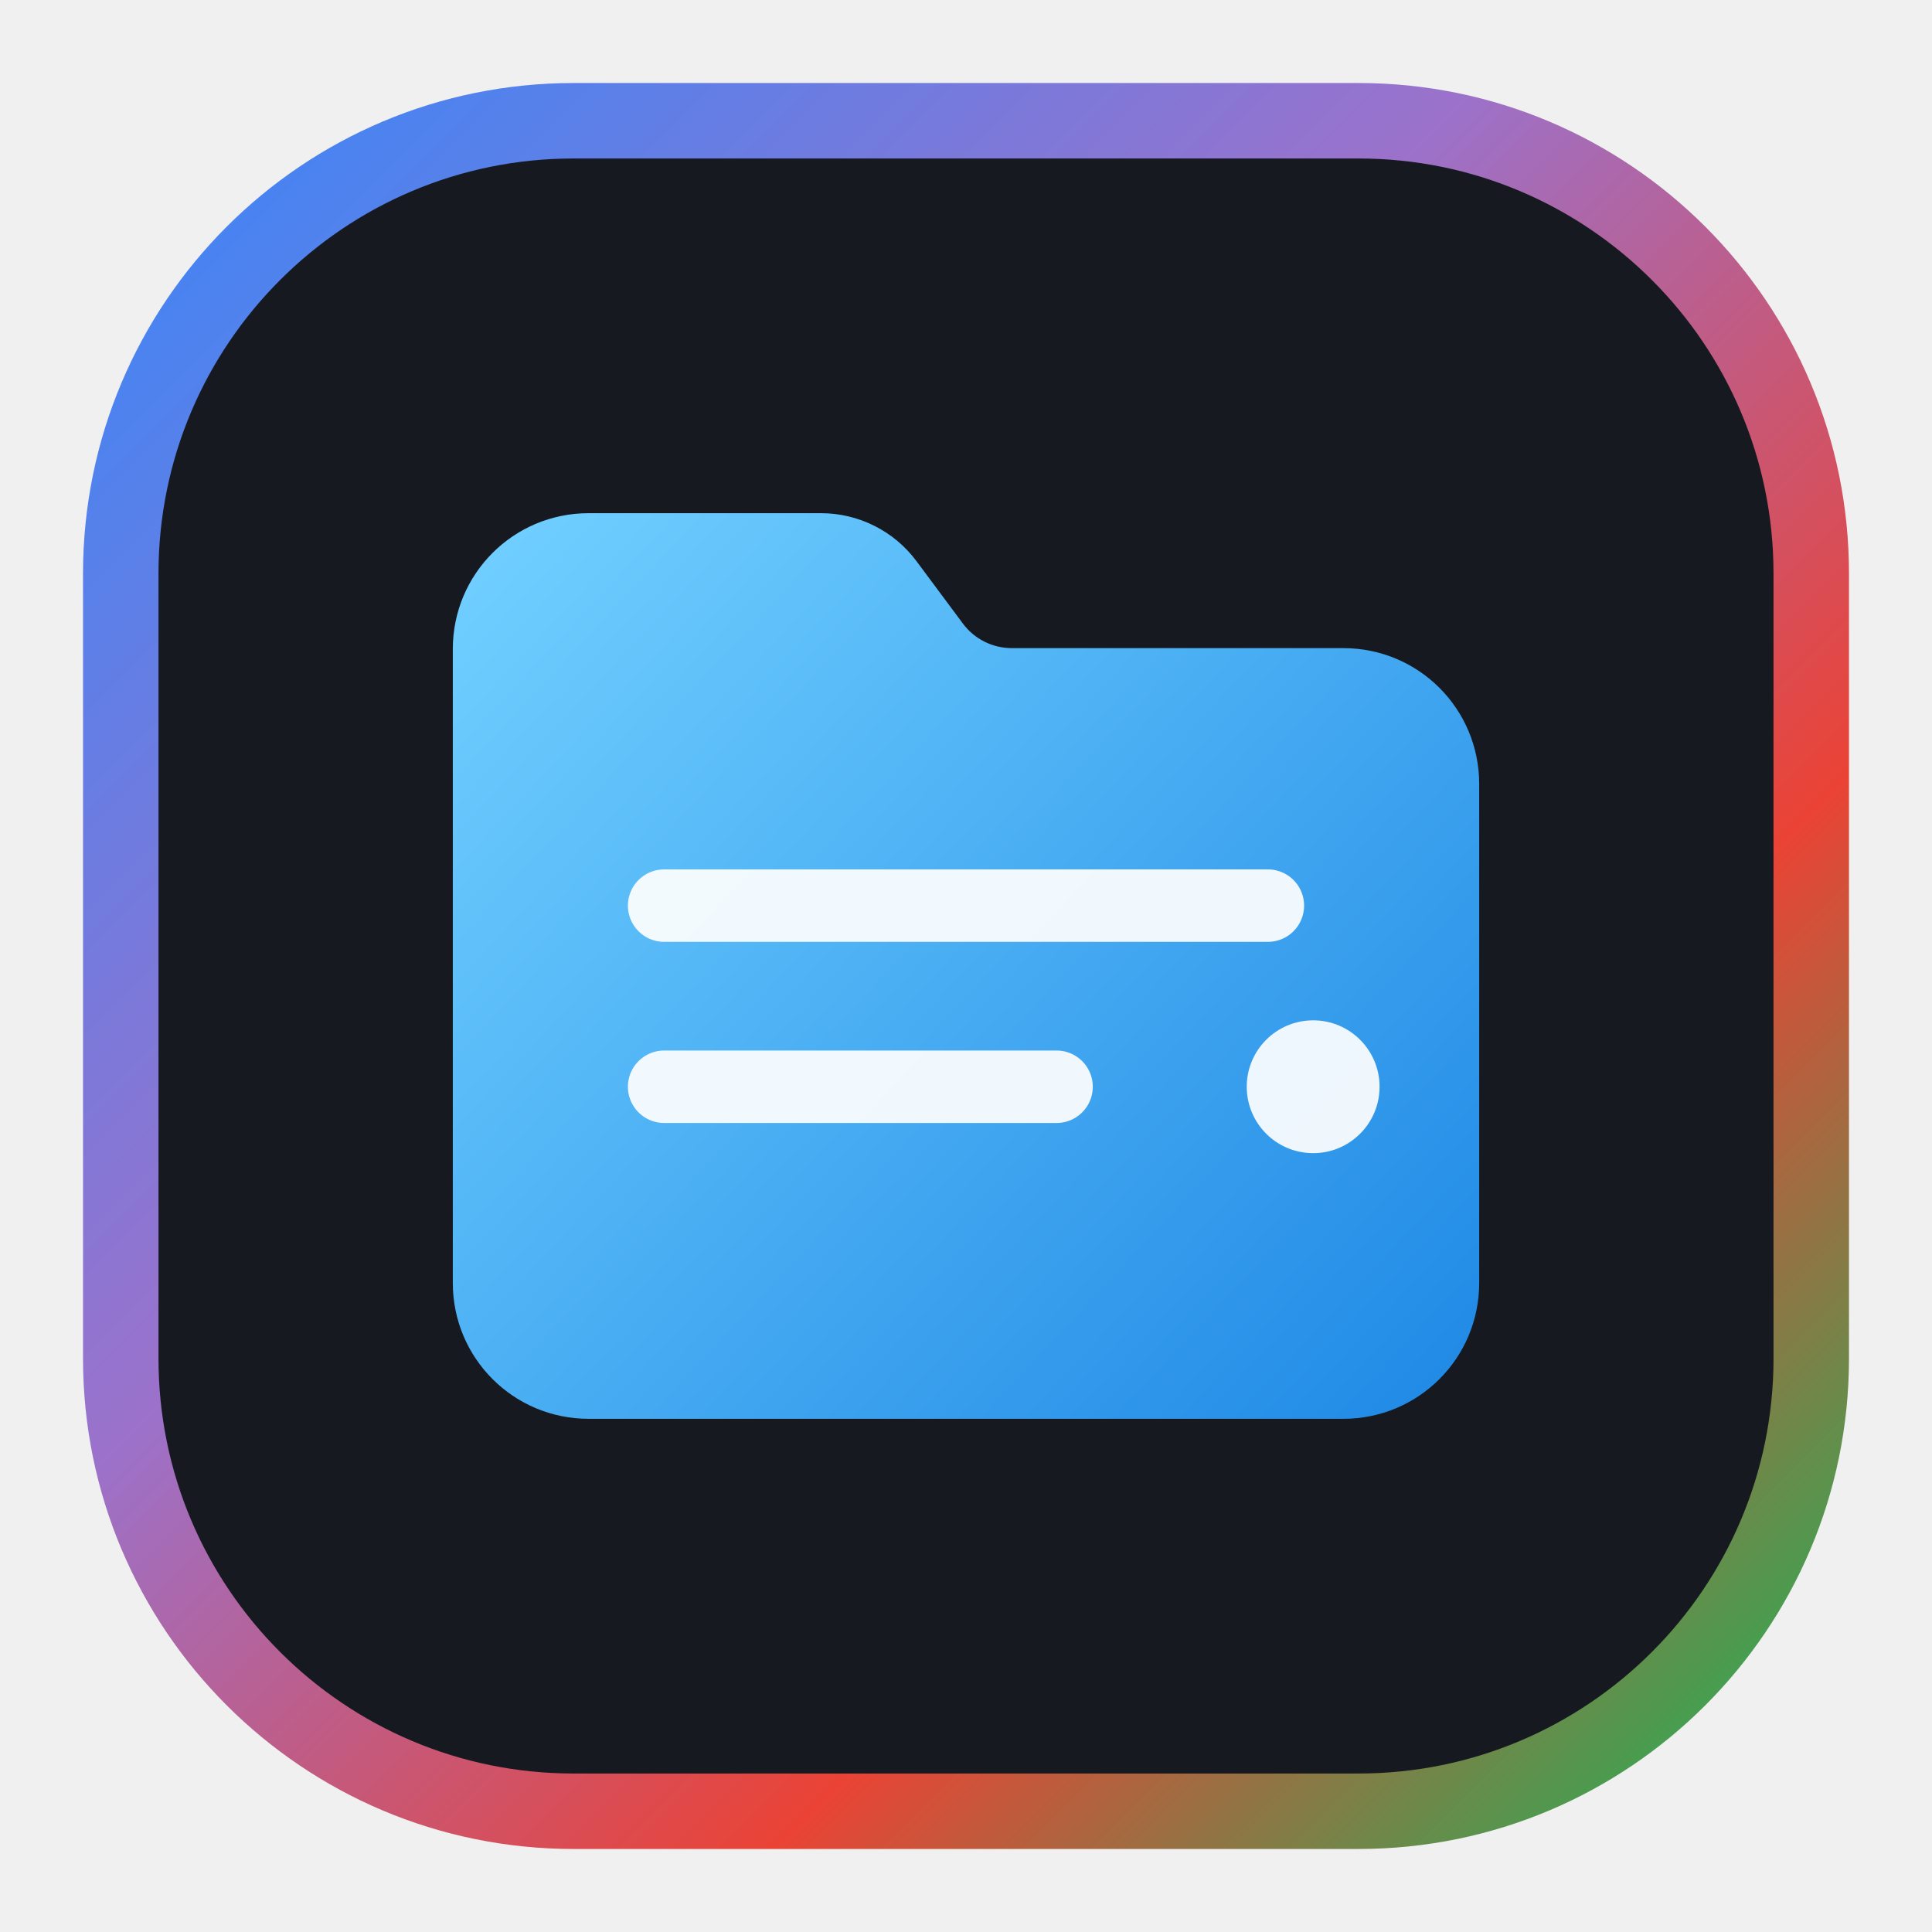
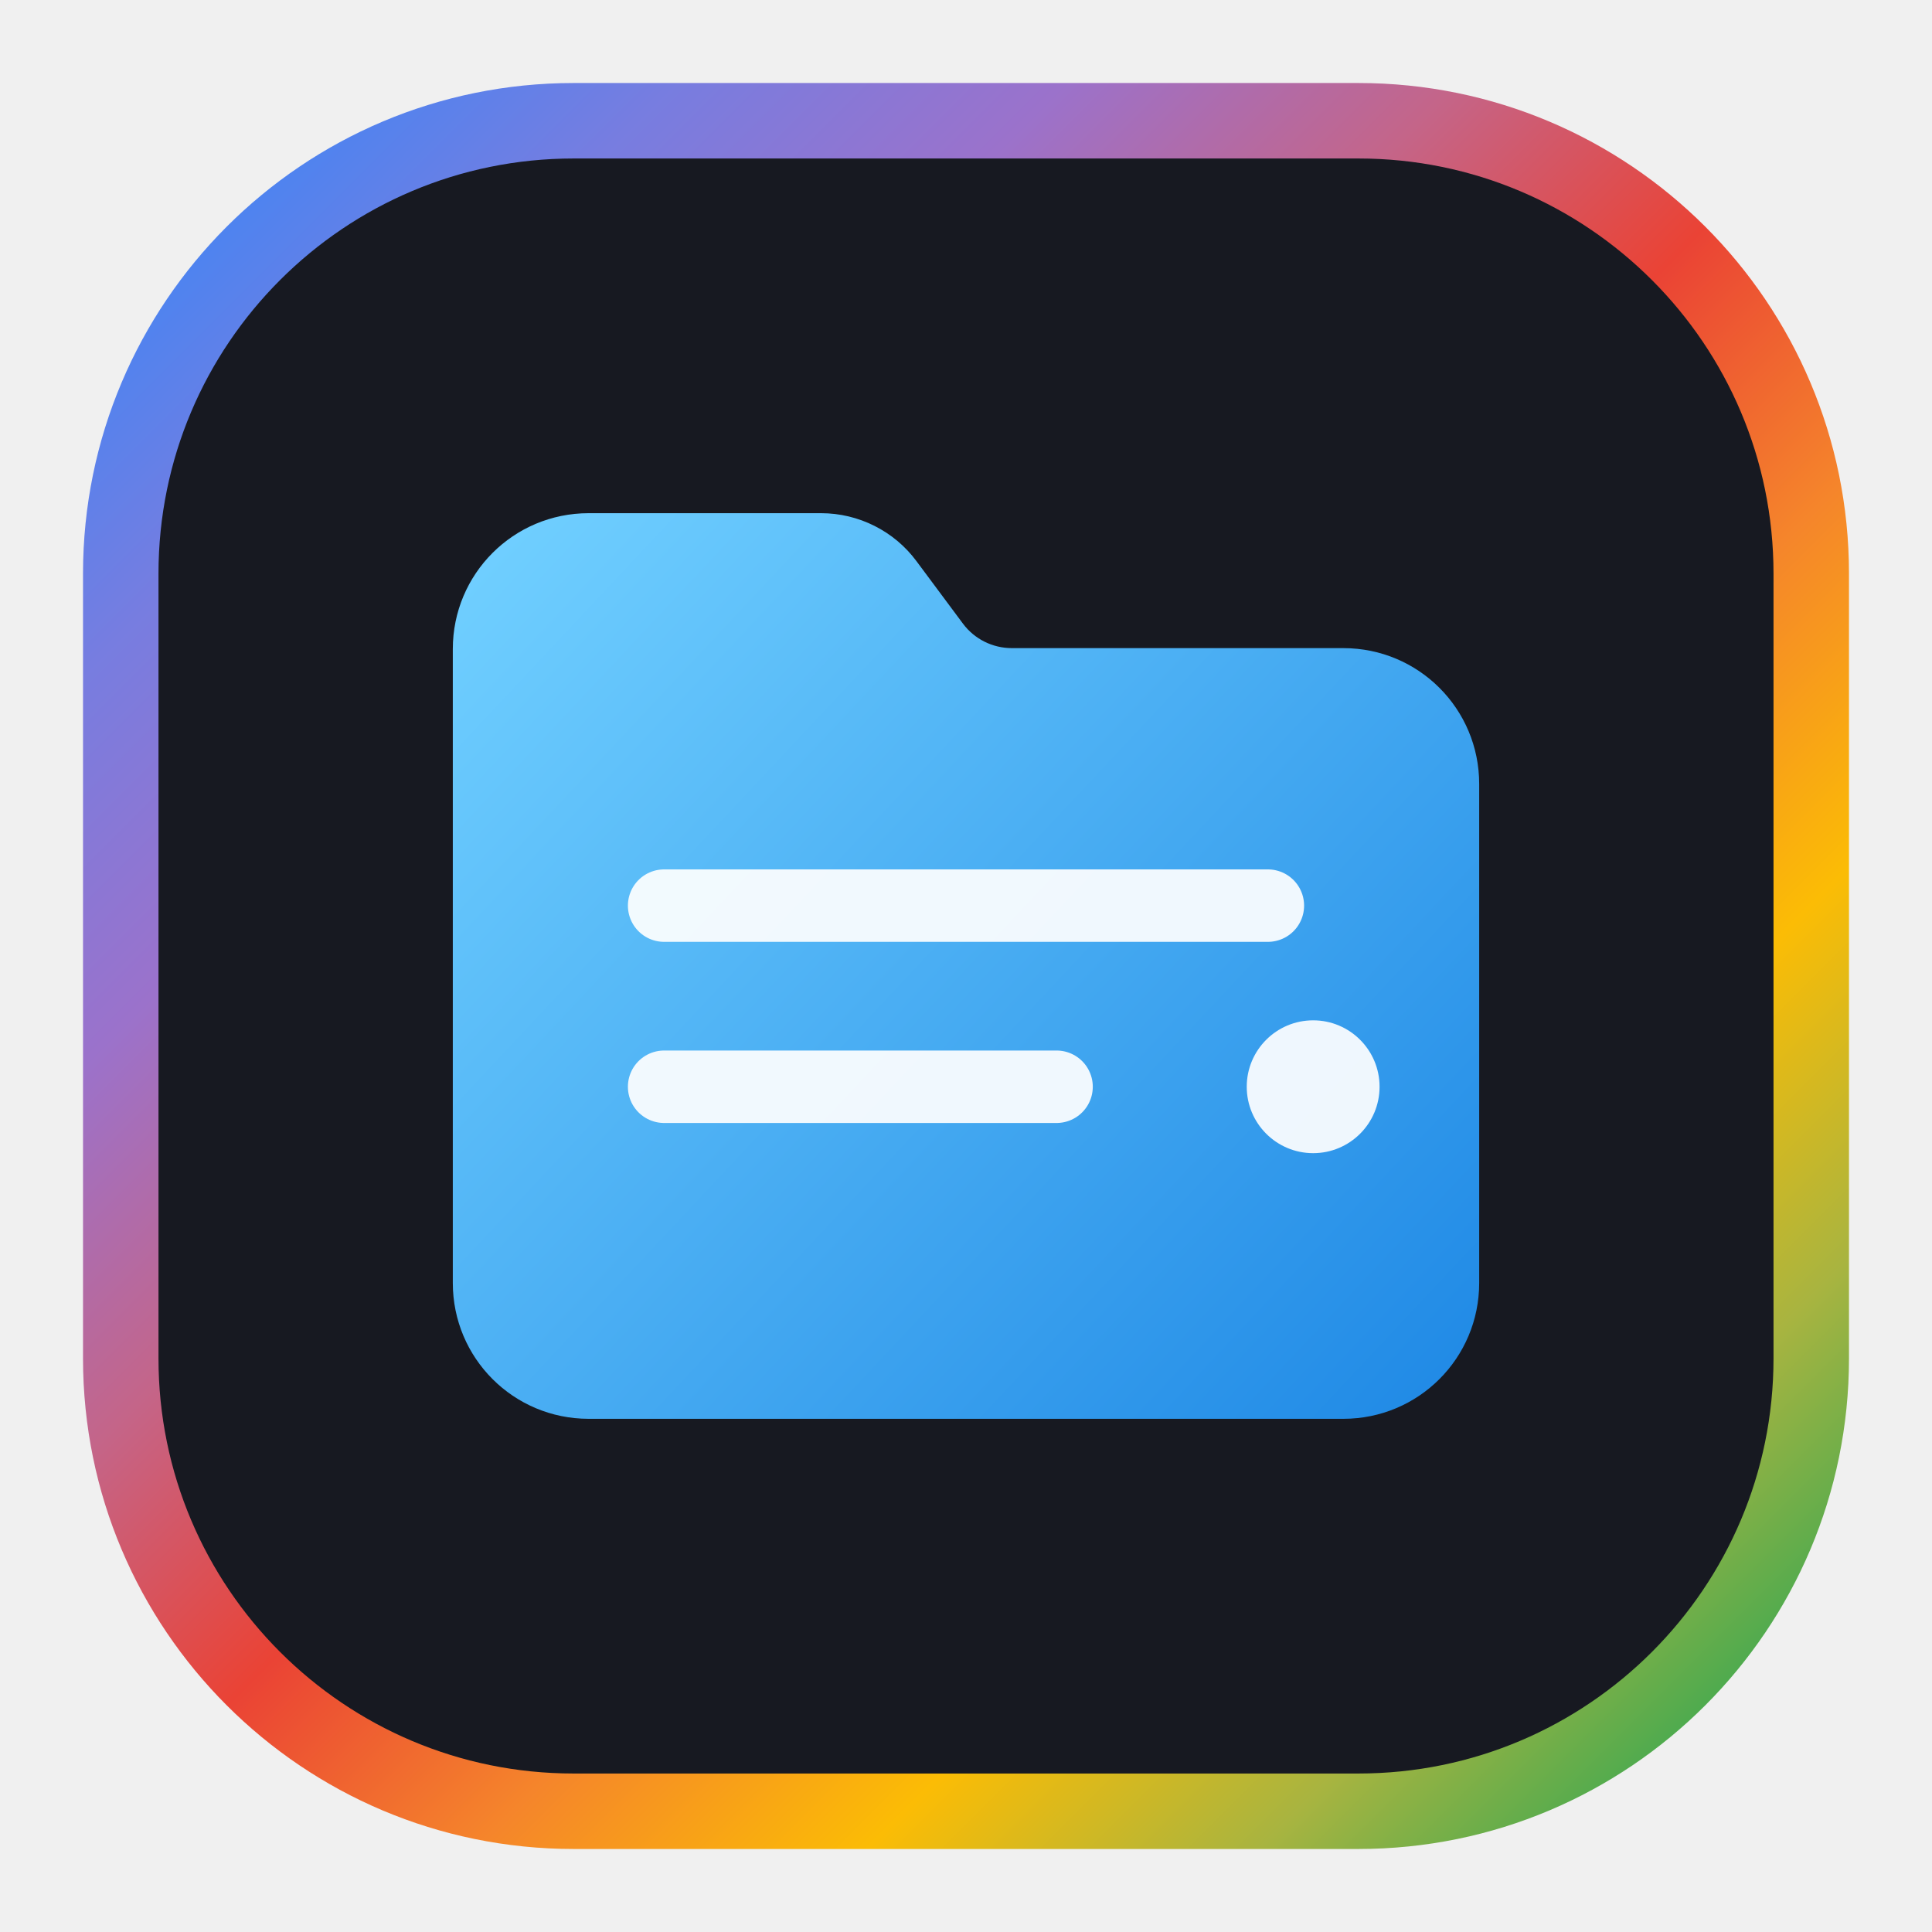
<svg xmlns="http://www.w3.org/2000/svg" viewBox="0 0 64 64" fill="none">
  <defs>
    <linearGradient id="gvExpRing" x1="6" y1="6" x2="58" y2="58" gradientUnits="userSpaceOnUse">
      <stop offset="0%" stop-color="#4285F4" />
-       <stop offset="38%" stop-color="#9B72CB" />
-       <stop offset="72%" stop-color="#EA4335" />
+       <stop offset="12.5%" stop-color="#777DE0" />
+       <stop offset="25%" stop-color="#9B72CB" />
+       <stop offset="37.5%" stop-color="#C46589" />
+       <stop offset="50%" stop-color="#EA4335" />
+       <stop offset="62.5%" stop-color="#F5852B" />
+       <stop offset="75%" stop-color="#FBBC05" />
+       <stop offset="87.5%" stop-color="#A8B440" />
      <stop offset="100%" stop-color="#34A853" />
    </linearGradient>
    <linearGradient id="gvExpFolder" x1="16" y1="18" x2="48" y2="48" gradientUnits="userSpaceOnUse">
      <stop offset="0%" stop-color="#70CFFF" />
      <stop offset="100%" stop-color="#1E88E5" />
    </linearGradient>
  </defs>
  <rect x="4" y="4" width="56" height="56" rx="15" fill="#171921" stroke="url(#gvExpRing)" stroke-width="2.5" />
  <path d="M15 21.5C15 19.01 17.01 17 19.5 17H27.2C28.44 17 29.62 17.59 30.36 18.59L31.9 20.66C32.28 21.17 32.88 21.47 33.52 21.47H44.5C46.99 21.47 49 23.48 49 25.97V42.5C49 44.99 46.99 47 44.5 47H19.5C17.01 47 15 44.99 15 42.5V21.5Z" fill="url(#gvExpFolder)" />
  <path d="M22 30H42M22 36H35" stroke="#FFFFFF" stroke-width="2.4" stroke-linecap="round" opacity="0.92" />
  <circle cx="43.5" cy="36" r="2.2" fill="#FFFFFF" opacity="0.92" />
</svg>
